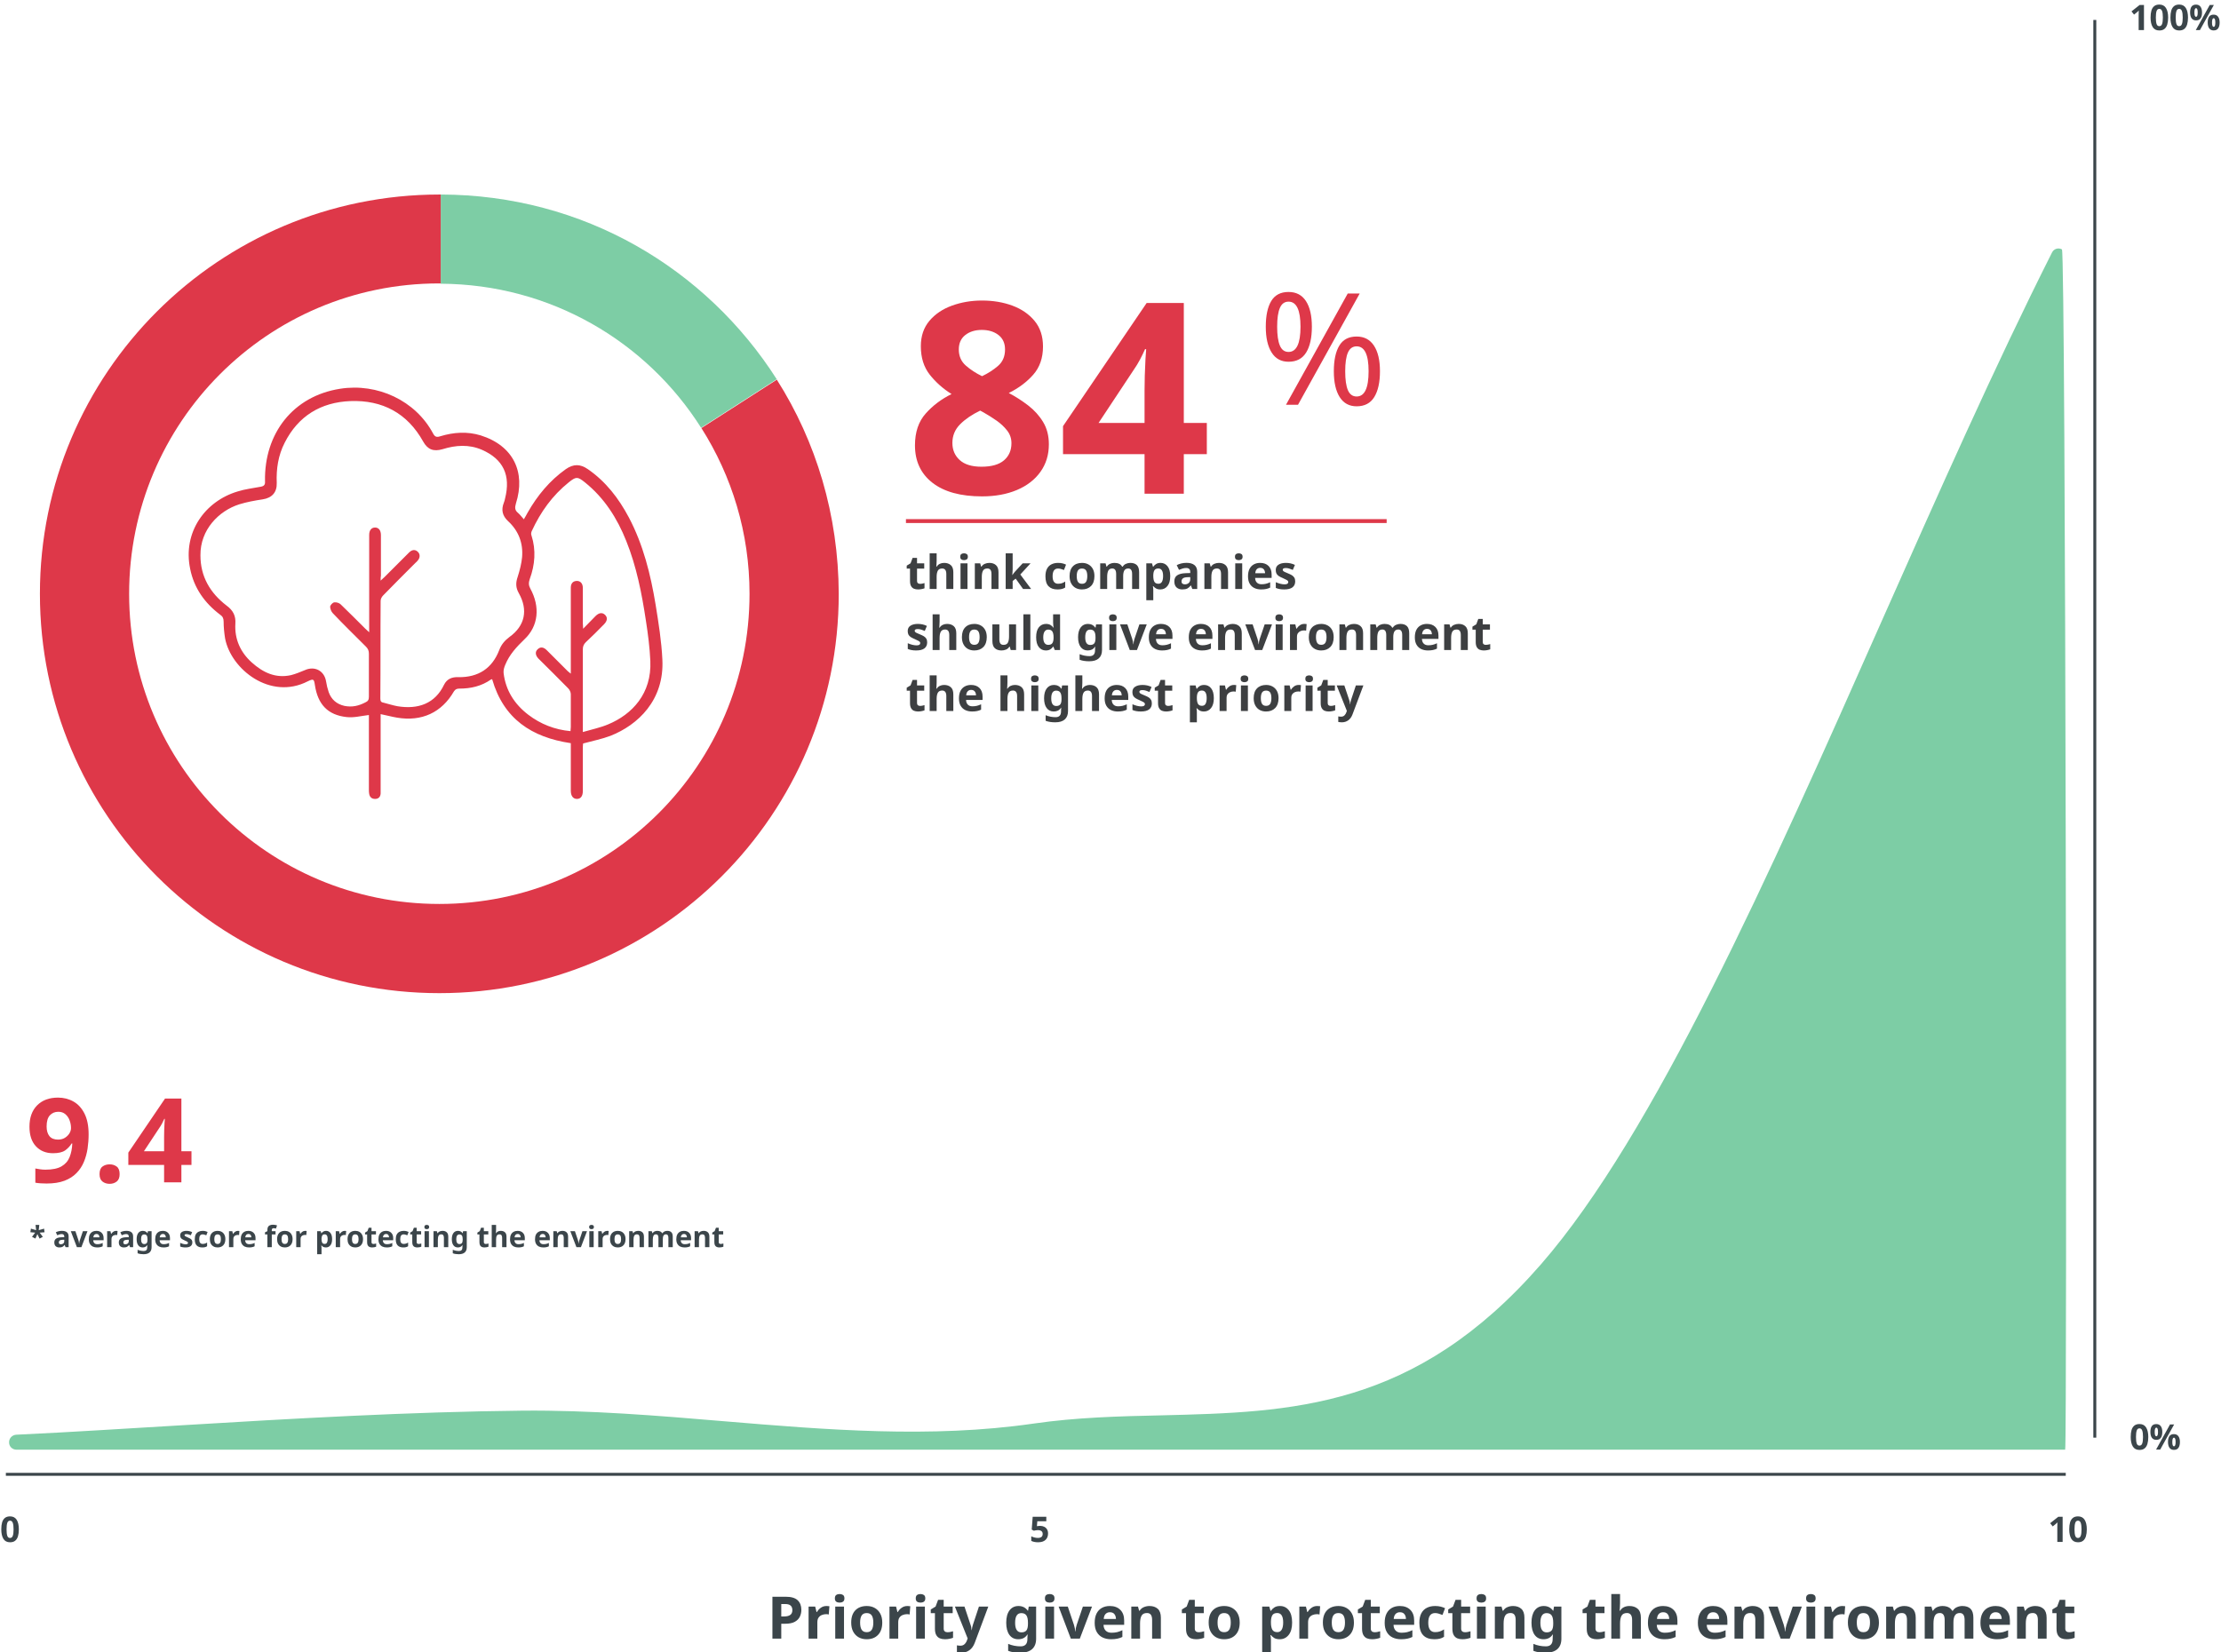
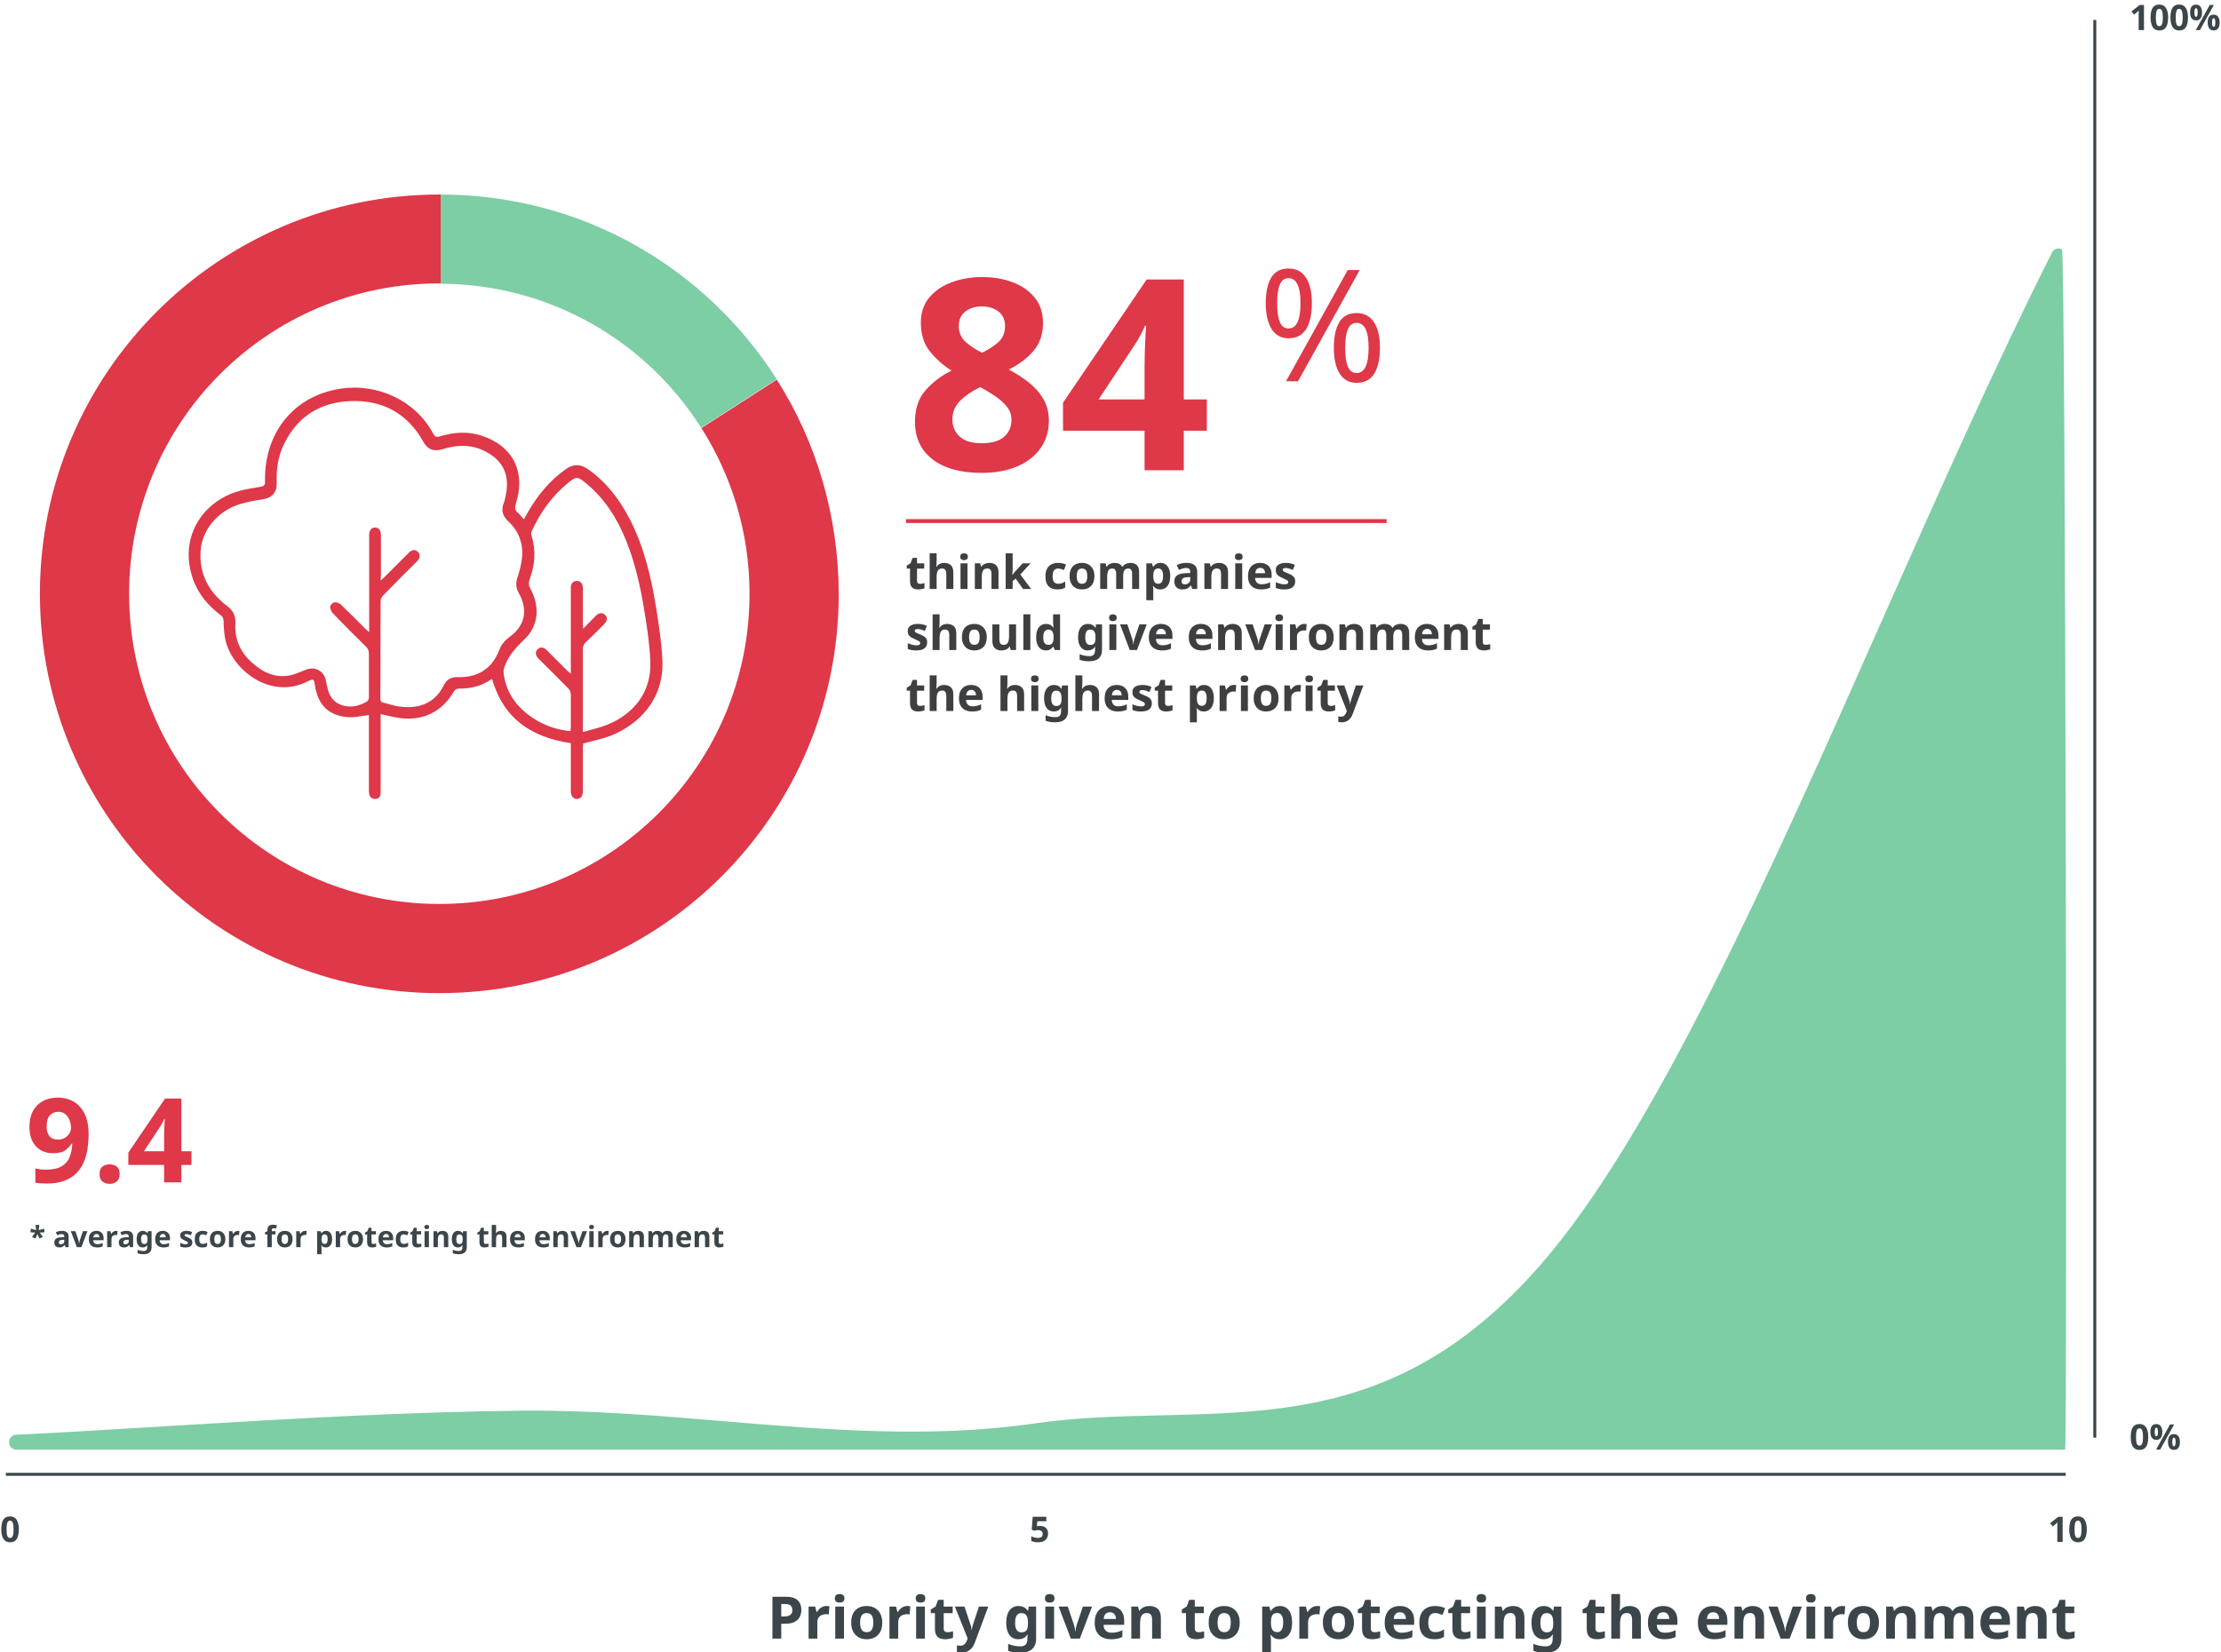
- <svg xmlns="http://www.w3.org/2000/svg" version="1.1" id="SVG_T2G6" x="0px" y="0px" viewBox="0 0 756.8 563" style="enable-background:new 0 0 756.8 563;" xml:space="preserve">
+ <svg xmlns="http://www.w3.org/2000/svg" version="1.1" id="SVG_T2G6" x="0px" y="0px" viewBox="0 0 756.8 563" data-viewBox="0 0 756.8 563" style="enable-background:new 0 0 756.8 563;" xml:space="preserve">
  <style type="text/css">
	#SVG_T2G6 .st0{fill:#3B454A;}
	#SVG_T2G6 .st1{font-family:'Raleway'; font-weight:600;}
	#SVG_T2G6 .st2{font-size:12px; letter-spacing:-0.1px;}
	#SVG_T2G6 .st3{fill:none;stroke:#3B454A;}
	#SVG_T2G6 .st4{font-family:'Raleway'; font-weight:400;}
	#SVG_T2G6 .st5{fill:#DE3849;}
	#SVG_T2G6 .st6{fill:none;}
	#SVG_T2G6 .st7{fill:#7DCDA5;}
	#SVG_T2G6 .st8{fill:none;stroke:#DE3849;stroke-width:1.323;}
	#SVG_T2G6 .st9{fill:#3D3F41;}
	#SVG_T2G6 .st10{font-size:16px;}
	#SVG_T2G6 .st11{font-size:91.068px;}
	#SVG_T2G6 .st12{font-size:53.093px;}
	#SVG_T2G6 .st13{font-size:20px;}
	#SVG_T2G6 .st14{font-size:40px;}
	#SVG_T2G6 .st15{font-size:10px;}
</style>
-   <line class="st3" x1="2" y1="502.5" x2="703.9" y2="502.5" />
-   <line class="st3" x1="713.8" y1="490" x2="713.8" y2="6.8" />
-   <path class="st5" d="M264.7,129.4L239,145.9c10.4,16.4,16.4,35.7,16.4,56.5c0,58.4-47.3,105.7-105.7,105.7  c-58.4,0-105.7-47.3-105.7-105.7S91.2,96.6,149.6,96.6c0.2,0,0.5,0,0.7,0V66.3c0,0-0.4,0-0.5,0c-75.2,0-136.2,60.9-136.2,136.1  s60.9,136.1,136.1,136.1c75.2,0,136.1-60.9,136.1-136.1C285.7,175.5,278.1,150.5,264.7,129.4" />
-   <path class="st6" d="M13.5,202.4c0,75.2,60.9,136.1,136.1,136.1s136.1-60.9,136.1-136.1c0-26.9-7.6-51.9-21-73L239,145.9  c10.4,16.4,16.4,35.7,16.4,56.5c0,58.4-47.3,105.7-105.7,105.7S43.8,260.8,43.8,202.4S91.2,96.6,149.6,96.6c0.2,0,0.5,0,0.7,0V66.3  c0,0-0.4,0-0.5,0C74.6,66.3,13.5,127.2,13.5,202.4" />
-   <path class="st7" d="M238.9,145.8l25.7-16.5c0,0,0,0.1,0,0.1l0.1-0.1c-24.1-37.8-65.9-62.9-114.5-63v30.4  C187.6,96.9,220.3,116.4,238.9,145.8" />
-   <path class="st6" d="M150.3,96.7c37.3,0.2,70,19.8,88.6,49.1l25.7-16.5c0,0,0,0.1,0,0.1l0.1-0.1c-24.1-37.8-65.9-62.9-114.5-63V96.7  z" />
-   <path class="st5" d="M198.6,249.5c3.1-0.9,6-1.5,8.6-2.6c8.2-3.4,14.9-10.5,14.4-21.6c-0.2-4.6-0.8-9.2-1.5-13.7  c-1.4-9.3-3.2-18.5-6.7-27.2c-3.1-7.8-7.5-14.7-14.1-20c-2.5-2-3-2-5.5,0c-5.6,4.5-9.6,10.1-12.6,16.6c-0.2,0.4-0.3,1.1-0.1,1.5  c1.6,5,1.2,10-0.6,14.9c-0.4,1.2-0.4,2.1,0.2,3.2c3.4,6.2,2.8,12.8-2,17.3c-2.7,2.6-5.1,5.2-6.5,8.6c-0.4,0.9-0.7,1.9-0.6,2.9  c0.7,5.9,3.7,10.6,8.4,14.2c4.2,3.2,9,5.1,14.4,5.6c0-0.5,0.1-1,0.1-1.4c0-3.7,0-7.5,0-11.2c0-0.7-0.4-1.5-0.9-2  c-3.4-3.5-6.8-6.8-10.2-10.2c-1-1.1-1.1-2.3-0.2-3.1c0.9-0.9,2-0.8,3.1,0.3c2.4,2.4,4.7,4.7,7.1,7.1c0.3,0.3,0.6,0.5,1.1,0.9  c0-6.8,0-13.4,0-20c0-3.1,0-6.2,0-9.3c0-1.5,0.8-2.3,2.1-2.3c1.2,0,2,0.9,2,2.4c0,4,0,8.1,0,12.1c0,0.5,0.1,0.9,0.1,1.8  c1.6-1.6,2.9-3,4.2-4.3c1.2-1.2,2.3-1.3,3.2-0.5c1,0.9,0.9,2.1-0.3,3.3c-2,2.1-4.1,4.1-6.2,6.1c-0.7,0.7-1,1.4-1,2.4  c0,8.7,0,17.5,0,26.2V249.5z M129.7,197.9c0.6-0.6,1-0.9,1.3-1.2c2.8-2.8,5.6-5.6,8.4-8.4c1-1,2.1-1.1,3-0.2c0.8,0.8,0.8,2-0.1,3  c-0.3,0.3-0.5,0.6-0.8,0.8c-3.6,3.6-7.3,7.3-10.9,11c-0.5,0.5-0.9,1.2-0.9,1.9c-0.1,11.1,0,22.2-0.1,33.3c0,0.9,0.3,1.3,1.1,1.4  c1.6,0.4,3.1,0.9,4.7,1.2c7.2,1.2,12.9-1,15.9-7.3c1-2,2.7-2.7,4.9-2.6c6.8,0.1,11.5-3,13.9-9.2c0.7-1.9,1.9-3.3,3.5-4.5  c5.3-3.8,6.4-9.2,3.2-14.9c-1.1-1.9-1.1-3.6-0.4-5.6c0.7-2.2,1.3-4.5,1.5-6.7c0.4-4.8-1.2-9-4.8-12.3c-1.9-1.8-2.4-3.8-1.4-6.3  c0.2-0.5,0.3-0.9,0.4-1.4c2-7.9-0.6-13.4-7.9-16.6c-4.4-1.9-8.9-1.6-13.4-0.2c-3.1,0.9-5.1,0.1-6.6-2.6  c-5.4-9.7-13.9-14.2-24.8-13.8c-10.1,0.4-17.8,5.1-22.4,14.2c-2.2,4.3-2.9,8.9-2.7,13.7c0.1,3.2-1.6,5.1-4.8,5.6  c-2.7,0.4-5.4,0.9-8,1.7c-6.9,2.2-13.3,8.6-13.2,17.4c0,7.2,3.3,12.8,8.9,17.1c2.2,1.6,3.2,3.5,3,6.2c-0.3,5.2,1.7,9.7,5.6,13.2  c3.8,3.4,8.1,5.5,13.4,4.3c1.6-0.4,3.2-1.1,4.7-1.7c3.3-1.5,6.6,0.2,7.2,3.8c0.2,1.3,0.5,2.5,0.9,3.7c0.9,2.5,2.7,4.1,5.4,4.7  c2.6,0.5,4.8,0,7.1-1.2c0.9-0.4,1.2-0.9,1.2-1.9c0-4.9,0-9.8,0-14.7c0-1-0.3-1.7-1-2.4c-3.8-3.8-7.6-7.5-11.3-11.4  c-0.5-0.5-0.9-1.5-0.9-2.2c0-0.5,0.8-1.4,1.4-1.5c0.7-0.1,1.7,0.2,2.2,0.7c2.8,2.7,5.6,5.5,8.4,8.3c0.3,0.3,0.7,0.6,1.3,1.2v-2.1  c0-10.4,0-20.7,0-31.1c0-1.6,0.8-2.5,2-2.5c1.2,0,2,0.9,2,2.6c0,4.6,0,9.2,0,13.8C129.7,196.6,129.7,197.1,129.7,197.9 M194.5,253.3  c-13.4-2-22.9-8.3-26.8-21.8c0,0-0.2,0-0.4,0.1c-3.3,2.3-6.9,3.1-10.8,3.1c-0.8,0-1.3,0.2-1.8,0.9c-4.2,7.3-11,10.4-19.4,9  c-1.8-0.3-3.6-0.8-5.6-1.2v1.6c0,8.1,0,16.1,0,24.2c0,0.4,0,0.9,0,1.3c-0.1,1.2-0.8,1.8-1.9,1.8c-1.1,0-1.8-0.6-2-1.7  c-0.1-0.5-0.1-1-0.1-1.5c0-8,0-16,0-24v-1.4c-2.6,0.3-5.2,1-7.6,0.7c-6.4-0.7-9.8-4.3-10.8-10.9c-0.3-2.1-0.5-2.2-2.4-1.3  c-12.8,6.6-26.2-4.1-28.2-14.6c-0.3-1.9-0.5-3.8-0.5-5.7c0-1.1-0.3-1.8-1.2-2.4c-5.3-4-8.9-9.1-10.2-15.6  c-2.6-12.5,5.1-23.1,16.2-26.4c2.5-0.8,5.2-1.1,7.8-1.6c1.2-0.2,1.6-0.7,1.5-1.9c-0.3-16.3,9.6-29,25.6-31.5  c12.7-2,25.7,4,31.7,15.3c0.6,1.1,1.2,1.3,2.4,0.9c4.6-1.4,9.2-1.7,13.8-0.3c11.1,3.5,15.4,12.5,12,23.2c-0.4,1.4-0.4,2.3,0.7,3.2  c0.7,0.6,1.3,1.4,2,2.2c0.5-0.8,0.9-1.6,1.3-2.3c3.3-5.8,7.5-10.9,13-14.8c2.6-1.8,4.9-1.8,7.5,0c6.1,4.2,10.5,9.9,14,16.5  c4.9,9.3,7.4,19.4,9.1,29.7c1,6.2,2,12.4,2.3,18.7c0.7,13.8-8.3,22.3-17.7,26c-2.9,1.1-6,1.7-9.3,2.6c0,0.1-0.1,0.6-0.1,1.2  c0,5,0,10,0,15c0,1.7-0.7,2.7-2,2.7c-1.3,0-2.1-1-2.1-2.8C194.5,264.2,194.5,258.8,194.5,253.3" />
-   <path class="st7" d="M5.7,494.1c0,0-0.1,0-0.1,0c-1.4,0-2.5-1.1-2.5-2.4c-0.1-1.4,1-2.6,2.4-2.7c19.4-0.9,37.1-2.1,56.1-3.2  c38.2-2.3,77.6-4.6,116.5-5c22.9-0.2,46.1,1.7,68.5,3.6c34.7,2.9,70.5,5.9,105.6,0.8c14.5-2.1,29.2-2.5,43.5-2.8  c44.4-1.1,86.4-2.1,129.4-51.5c38.5-44.2,77.9-133,115.9-218.8c19.1-43,38.8-87.5,58.2-126c0.6-1.3,2.2-1.8,3.4-1.1  c1.3,0.6,1.8,407.9,1.1,409.1H5.7z" />
-   <path class="st6" d="M699.2,86.1C679.8,124.5,660,169,641,212c-38,85.8-77.4,174.6-115.9,218.8c-43,49.4-85,50.4-129.4,51.5  c-14.2,0.3-28.9,0.7-43.5,2.8c-35.1,5.1-70.9,2.1-105.6-0.8c-22.4-1.9-45.6-3.8-68.5-3.6c-38.8,0.4-78.3,2.8-116.5,5  c-19,1.1-36.7,2.3-56.1,3.2C4.1,489,3,490.2,3,491.6c0.1,1.4,1.2,2.4,2.5,2.4c0,0,0.1,0,0.1,0h698c0.6-1.3,0.1-408.5-1.1-409.1  c-0.4-0.2-0.8-0.3-1.2-0.3C700.5,84.6,699.6,85.2,699.2,86.1" />
-   <line class="st8" x1="308.7" y1="177.6" x2="472.5" y2="177.6" />
-   <text transform="matrix(1 0 0 1 0 525.5352)" class="st0 st1 st2">0</text>
-   <text transform="matrix(1 0 0 1 697.8838 525.5352)" class="st0 st1 st2">10</text>
-   <text transform="matrix(1 0 0 1 350.8076 525.5352)" class="st0 st1 st2">5</text>
-   <text transform="matrix(1 0 0 1 725.5996 494.0635)" class="st0 st1 st2">0%</text>
-   <text transform="matrix(1 0 0 1 725.5996 10.2598)" class="st0 st1 st2">100%</text>
-   <text transform="matrix(1 0 0 1 308.5859 200.7441)">
-     <tspan x="0" y="0" class="st9 st1 st10">think companies</tspan>
-     <tspan x="0" y="1.3em" class="st9 st1 st10">should give environment</tspan>
-     <tspan x="0" y="2.6em" class="st9 st1 st10">the highest priority</tspan>
-   </text>
-   <text transform="matrix(1 0 0 1 308.5859 168.2764)" class="st5 st1 st11">84</text>
-   <text transform="matrix(1 0 0 1 428.7041 137.9512)" class="st5 st4 st12">%</text>
-   <text transform="matrix(1 0 0 1 261.4043 558.5078)">
-     <tspan x="0" y="0" class="st0 st1 st13">Priority given to protecting the environment</tspan>
-   </text>
-   <text transform="matrix(1 0 0 1 8.7598 402.9775)">
-     <tspan x="0" y="0" class="st5 st1 st14">9.4</tspan>
-   </text>
-   <text transform="matrix(1 0 0 1 10.0352 425.0781)">
-     <tspan x="0" y="0" class="st0 st1 st15">* average score for protecting the environment</tspan>
-   </text>
+   <g class="anim2">
+     <line class="st3" x1="2" y1="502.5" x2="703.9" y2="502.5" />
+   </g>
+   <g class="anim3">
+     <line class="st3" x1="713.8" y1="490" x2="713.8" y2="6.8" />
+   </g>
+   <g class="anim6-1">
+     <path class="st5" d="M264.7,129.4L239,145.9c10.4,16.4,16.4,35.7,16.4,56.5c0,58.4-47.3,105.7-105.7,105.7   c-58.4,0-105.7-47.3-105.7-105.7S91.2,96.6,149.6,96.6c0.2,0,0.5,0,0.7,0V66.3c0,0-0.4,0-0.5,0c-75.2,0-136.2,60.9-136.2,136.1   s60.9,136.1,136.1,136.1c75.2,0,136.1-60.9,136.1-136.1C285.7,175.5,278.1,150.5,264.7,129.4" />
+     <path class="st7" d="M238.9,145.8l25.7-16.5c0,0,0,0.1,0,0.1l0.1-0.1c-24.1-37.8-65.9-62.9-114.5-63v30.4   C187.6,96.9,220.3,116.4,238.9,145.8" />
+   </g>
+   <g class="anim6">
+     <path class="st5" d="M198.6,249.5c3.1-0.9,6-1.5,8.6-2.6c8.2-3.4,14.9-10.5,14.4-21.6c-0.2-4.6-0.8-9.2-1.5-13.7   c-1.4-9.3-3.2-18.5-6.7-27.2c-3.1-7.8-7.5-14.7-14.1-20c-2.5-2-3-2-5.5,0c-5.6,4.5-9.6,10.1-12.6,16.6c-0.2,0.4-0.3,1.1-0.1,1.5   c1.6,5,1.2,10-0.6,14.9c-0.4,1.2-0.4,2.1,0.2,3.2c3.4,6.2,2.8,12.8-2,17.3c-2.7,2.6-5.1,5.2-6.5,8.6c-0.4,0.9-0.7,1.9-0.6,2.9   c0.7,5.9,3.7,10.6,8.4,14.2c4.2,3.2,9,5.1,14.4,5.6c0-0.5,0.1-1,0.1-1.4c0-3.7,0-7.5,0-11.2c0-0.7-0.4-1.5-0.9-2   c-3.4-3.5-6.8-6.8-10.2-10.2c-1-1.1-1.1-2.3-0.2-3.1c0.9-0.9,2-0.8,3.1,0.3c2.4,2.4,4.7,4.7,7.1,7.1c0.3,0.3,0.6,0.5,1.1,0.9   c0-6.8,0-13.4,0-20c0-3.1,0-6.2,0-9.3c0-1.5,0.8-2.3,2.1-2.3c1.2,0,2,0.9,2,2.4c0,4,0,8.1,0,12.1c0,0.5,0.1,0.9,0.1,1.8   c1.6-1.6,2.9-3,4.2-4.3c1.2-1.2,2.3-1.3,3.2-0.5c1,0.9,0.9,2.1-0.3,3.3c-2,2.1-4.1,4.1-6.2,6.1c-0.7,0.7-1,1.4-1,2.4   c0,8.7,0,17.5,0,26.2V249.5z M129.7,197.9c0.6-0.6,1-0.9,1.3-1.2c2.8-2.8,5.6-5.6,8.4-8.4c1-1,2.1-1.1,3-0.2c0.8,0.8,0.8,2-0.1,3   c-0.3,0.3-0.5,0.6-0.8,0.8c-3.6,3.6-7.3,7.3-10.9,11c-0.5,0.5-0.9,1.2-0.9,1.9c-0.1,11.1,0,22.2-0.1,33.3c0,0.9,0.3,1.3,1.1,1.4   c1.6,0.4,3.1,0.9,4.7,1.2c7.2,1.2,12.9-1,15.9-7.3c1-2,2.7-2.7,4.9-2.6c6.8,0.1,11.5-3,13.9-9.2c0.7-1.9,1.9-3.3,3.5-4.5   c5.3-3.8,6.4-9.2,3.2-14.9c-1.1-1.9-1.1-3.6-0.4-5.6c0.7-2.2,1.3-4.5,1.5-6.7c0.4-4.8-1.2-9-4.8-12.3c-1.9-1.8-2.4-3.8-1.4-6.3   c0.2-0.5,0.3-0.9,0.4-1.4c2-7.9-0.6-13.4-7.9-16.6c-4.4-1.9-8.9-1.6-13.4-0.2c-3.1,0.9-5.1,0.1-6.6-2.6   c-5.4-9.7-13.9-14.2-24.8-13.8c-10.1,0.4-17.8,5.1-22.4,14.2c-2.2,4.3-2.9,8.9-2.7,13.7c0.1,3.2-1.6,5.1-4.8,5.6   c-2.7,0.4-5.4,0.9-8,1.7c-6.9,2.2-13.3,8.6-13.2,17.4c0,7.2,3.3,12.8,8.9,17.1c2.2,1.6,3.2,3.5,3,6.2c-0.3,5.2,1.7,9.7,5.6,13.2   c3.8,3.4,8.1,5.5,13.4,4.3c1.6-0.4,3.2-1.1,4.7-1.7c3.3-1.5,6.6,0.2,7.2,3.8c0.2,1.3,0.5,2.5,0.9,3.7c0.9,2.5,2.7,4.1,5.4,4.7   c2.6,0.5,4.8,0,7.1-1.2c0.9-0.4,1.2-0.9,1.2-1.9c0-4.9,0-9.8,0-14.7c0-1-0.3-1.7-1-2.4c-3.8-3.8-7.6-7.5-11.3-11.4   c-0.5-0.5-0.9-1.5-0.9-2.2c0-0.5,0.8-1.4,1.4-1.5c0.7-0.1,1.7,0.2,2.2,0.7c2.8,2.7,5.6,5.5,8.4,8.3c0.3,0.3,0.7,0.6,1.3,1.2v-2.1   c0-10.4,0-20.7,0-31.1c0-1.6,0.8-2.5,2-2.5c1.2,0,2,0.9,2,2.6c0,4.6,0,9.2,0,13.8C129.7,196.6,129.7,197.1,129.7,197.9 M194.5,253.3   c-13.4-2-22.9-8.3-26.8-21.8c0,0-0.2,0-0.4,0.1c-3.3,2.3-6.9,3.1-10.8,3.1c-0.8,0-1.3,0.2-1.8,0.9c-4.2,7.3-11,10.4-19.4,9   c-1.8-0.3-3.6-0.8-5.6-1.2v1.6c0,8.1,0,16.1,0,24.2c0,0.4,0,0.9,0,1.3c-0.1,1.2-0.8,1.8-1.9,1.8c-1.1,0-1.8-0.6-2-1.7   c-0.1-0.5-0.1-1-0.1-1.5c0-8,0-16,0-24v-1.4c-2.6,0.3-5.2,1-7.6,0.7c-6.4-0.7-9.8-4.3-10.8-10.9c-0.3-2.1-0.5-2.2-2.4-1.3   c-12.8,6.6-26.2-4.1-28.2-14.6c-0.3-1.9-0.5-3.8-0.5-5.7c0-1.1-0.3-1.8-1.2-2.4c-5.3-4-8.9-9.1-10.2-15.6   c-2.6-12.5,5.1-23.1,16.2-26.4c2.5-0.8,5.2-1.1,7.8-1.6c1.2-0.2,1.6-0.7,1.5-1.9c-0.3-16.3,9.6-29,25.6-31.5   c12.7-2,25.7,4,31.7,15.3c0.6,1.1,1.2,1.3,2.4,0.9c4.6-1.4,9.2-1.7,13.8-0.3c11.1,3.5,15.4,12.5,12,23.2c-0.4,1.4-0.4,2.3,0.7,3.2   c0.7,0.6,1.3,1.4,2,2.2c0.5-0.8,0.9-1.6,1.3-2.3c3.3-5.8,7.5-10.9,13-14.8c2.6-1.8,4.9-1.8,7.5,0c6.1,4.2,10.5,9.9,14,16.5   c4.9,9.3,7.4,19.4,9.1,29.7c1,6.2,2,12.4,2.3,18.7c0.7,13.8-8.3,22.3-17.7,26c-2.9,1.1-6,1.7-9.3,2.6c0,0.1-0.1,0.6-0.1,1.2   c0,5,0,10,0,15c0,1.7-0.7,2.7-2,2.7c-1.3,0-2.1-1-2.1-2.8C194.5,264.2,194.5,258.8,194.5,253.3" />
+   </g>
+   <g class="anim5">
+     <path class="st7" d="M5.7,494.1c0,0-0.1,0-0.1,0c-1.4,0-2.5-1.1-2.5-2.4c-0.1-1.4,1-2.6,2.4-2.7c19.4-0.9,37.1-2.1,56.1-3.2   c38.2-2.3,77.6-4.6,116.5-5c22.9-0.2,46.1,1.7,68.5,3.6c34.7,2.9,70.5,5.9,105.6,0.8c14.5-2.1,29.2-2.5,43.5-2.8   c44.4-1.1,86.4-2.1,129.4-51.5c38.5-44.2,77.9-133,115.9-218.8c19.1-43,38.8-87.5,58.2-126c0.6-1.3,2.2-1.8,3.4-1.1   c1.3,0.6,1.8,407.9,1.1,409.1H5.7z" />
+   </g>
+   <g class="anim4">
+     <text transform="matrix(1 0 0 1 0 525.5352)" class="st0 st1 st2">0</text>
+     <text transform="matrix(1 0 0 1 697.8838 525.5352)" class="st0 st1 st2">10</text>
+     <text transform="matrix(1 0 0 1 350.8076 525.5352)" class="st0 st1 st2">5</text>
+     <text transform="matrix(1 0 0 1 725.5996 494.0635)" class="st0 st1 st2">0%</text>
+     <text transform="matrix(1 0 0 1 725.5996 10.2598)" class="st0 st1 st2">100%</text>
+   </g>
+   <g class="anim7">
+     <text transform="matrix(1 0 0 1 308.5859 200.7441)">
+       <tspan x="0" y="0" class="st9 st1 st10">think companies</tspan>
+       <tspan x="0" y="1.3em" class="st9 st1 st10">should give environment</tspan>
+       <tspan x="0" y="2.6em" class="st9 st1 st10">the highest priority</tspan>
+     </text>
+     <text transform="matrix(1 0 0 1 308.5859 160.2764)" class="st5 st1 st11">84</text>
+     <text transform="matrix(1 0 0 1 428.7041 129.9512)" class="st5 st4 st12">%</text>
+   </g>
+   <g class="anim7-1">
+     <line class="st8" x1="308.7" y1="177.6" x2="472.5" y2="177.6" />
+   </g>
+   <g class="anim10">
+     <text transform="matrix(1 0 0 1 8.7598 402.9775)">
+       <tspan x="0" y="0" class="st5 st1 st14">9.4</tspan>
+     </text>
+     <text transform="matrix(1 0 0 1 10.0352 425.0781)">
+       <tspan x="0" y="0" class="st0 st1 st15">* average score for protecting the environment</tspan>
+     </text>
+   </g>
+   <g class="anim1">
+     <text transform="matrix(1 0 0 1 261.4043 558.5078)">
+       <tspan x="0" y="0" class="st0 st1 st13">Priority given to protecting the environment</tspan>
+     </text>
+   </g>
</svg>
